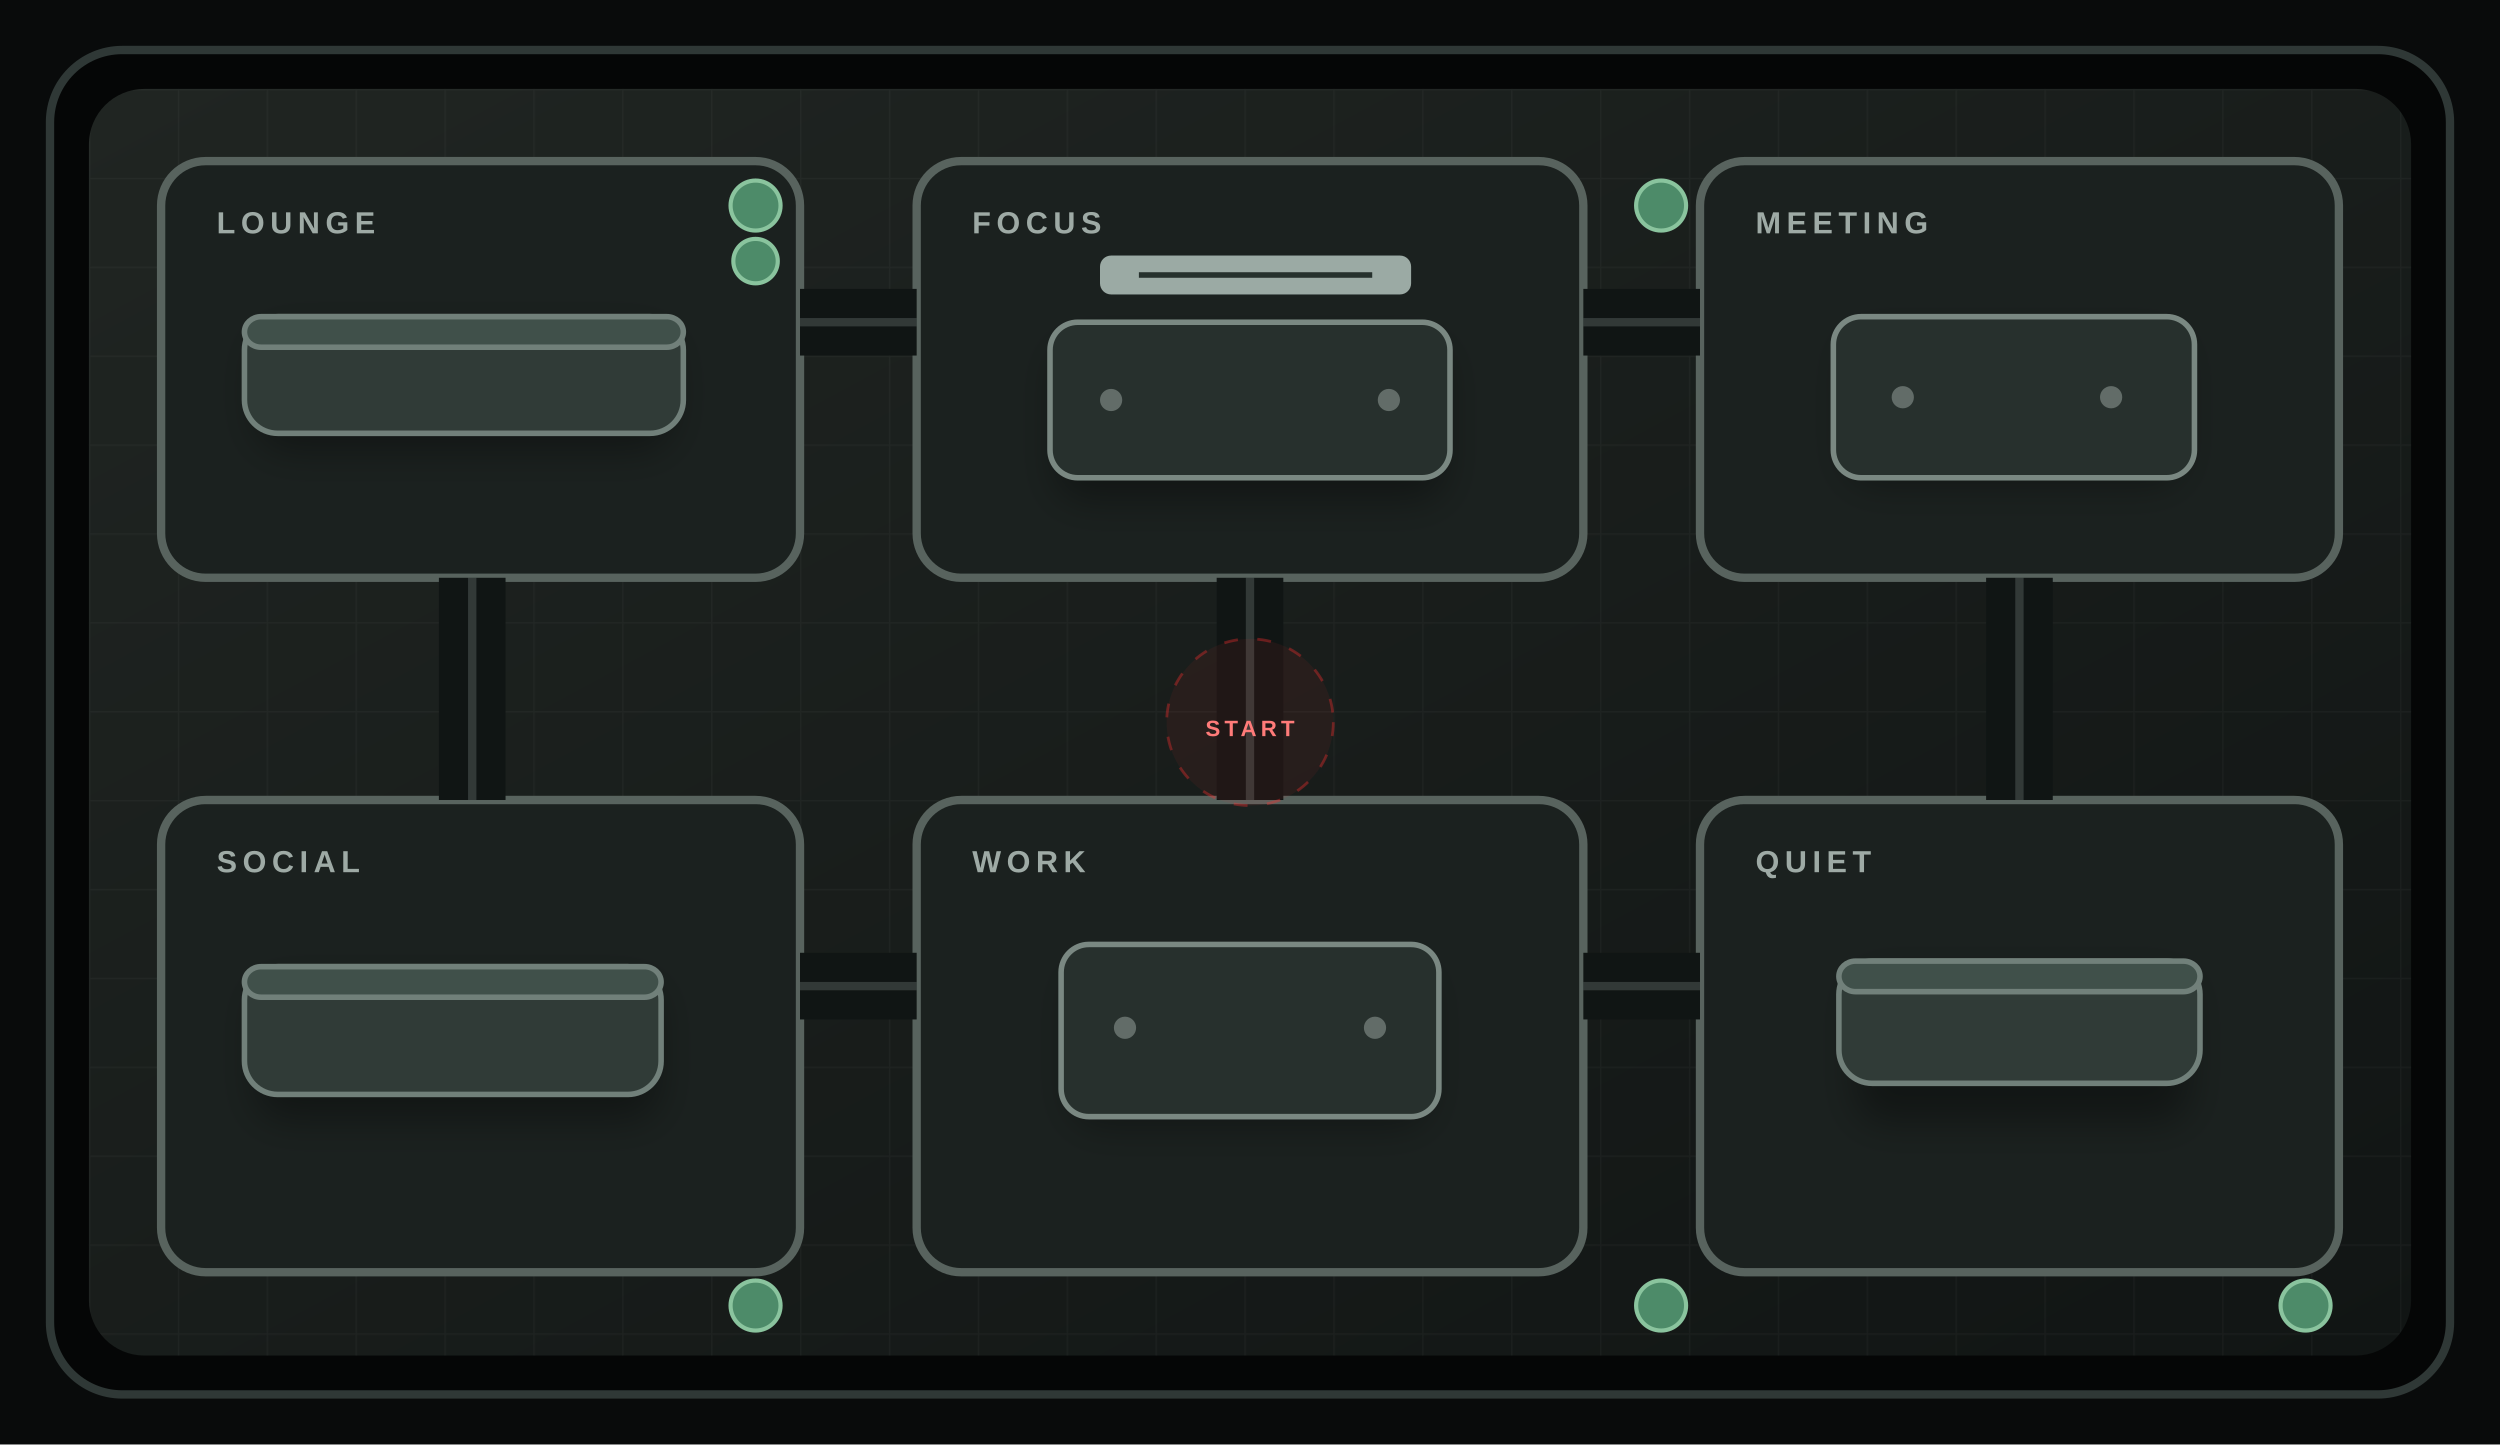
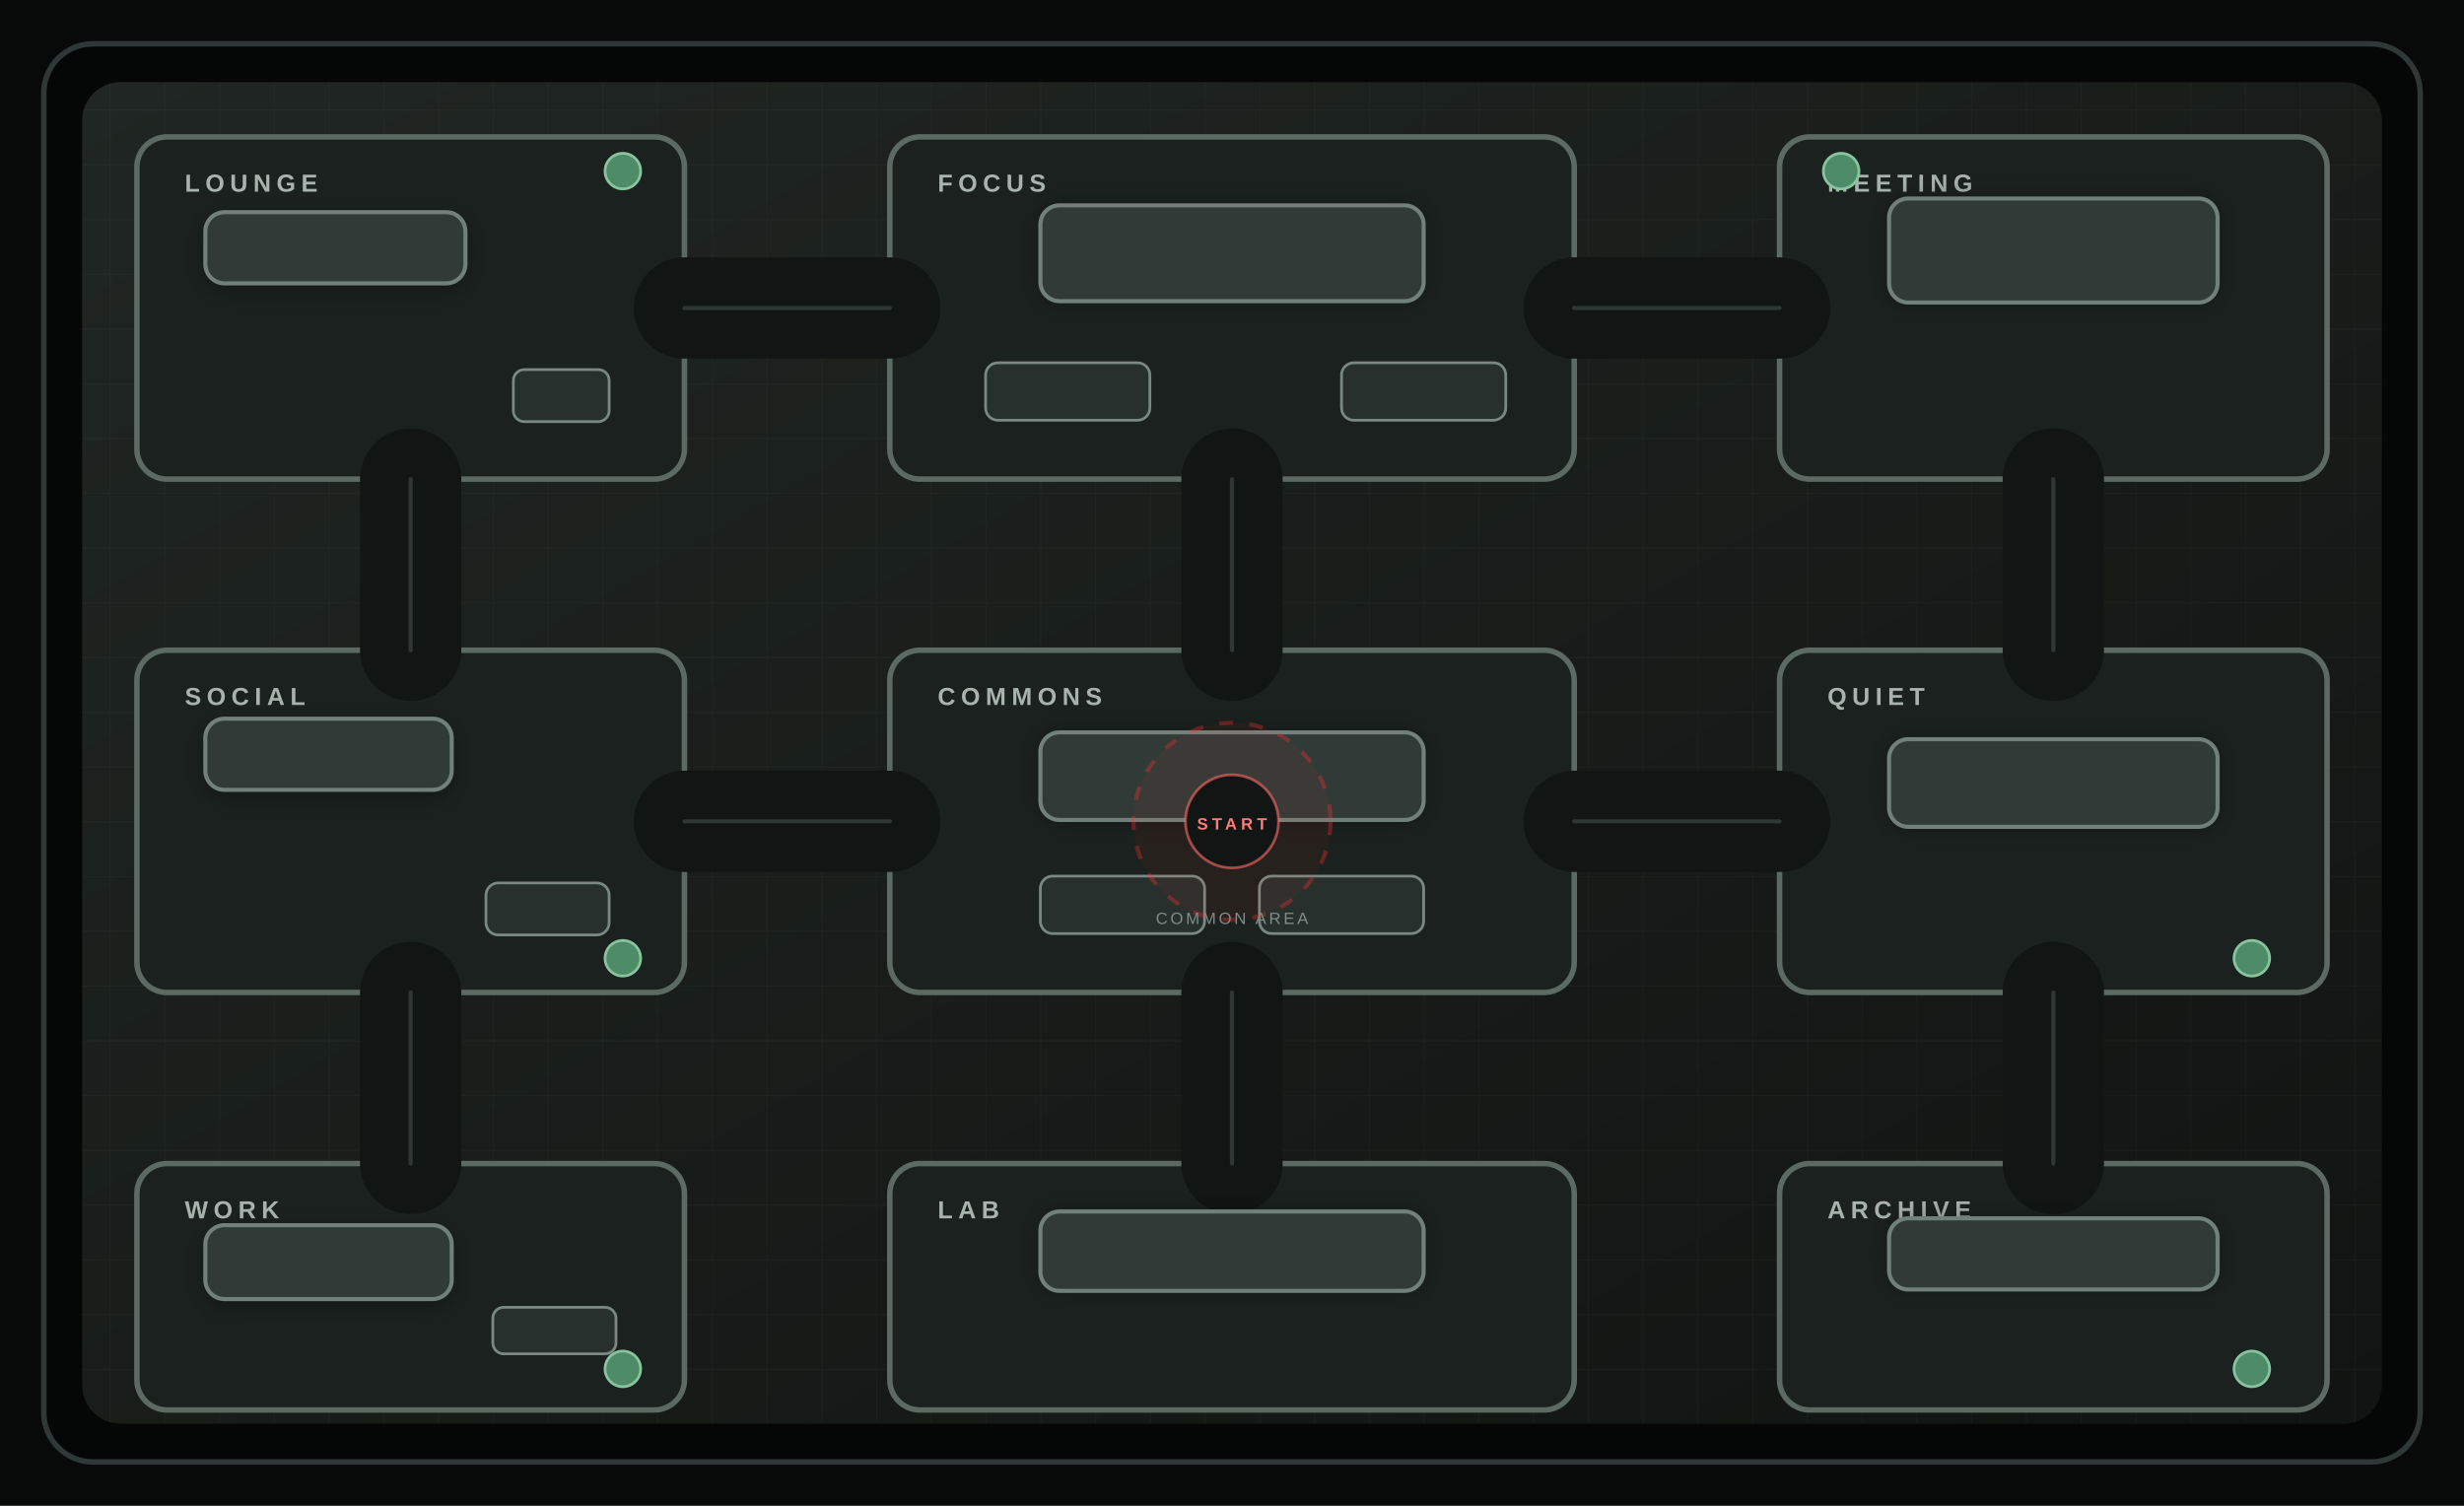
- <svg xmlns="http://www.w3.org/2000/svg" viewBox="0 0 900 520">
+ <svg xmlns="http://www.w3.org/2000/svg" viewBox="0 0 1800 1100">
  <defs>
    <linearGradient id="floor" x1="0" y1="0" x2="1" y2="1">
-       <stop stop-color="#202522" />
-       <stop offset="1" stop-color="#111514" />
+       <stop stop-color="#202623" />
+       <stop offset="1" stop-color="#101412" />
    </linearGradient>
-     <pattern id="grid" width="32" height="32" patternUnits="userSpaceOnUse">
-       <path d="M32 0H0V32" fill="none" stroke="#ffffff" stroke-opacity=".035" />
+     <pattern id="grid" width="40" height="40" patternUnits="userSpaceOnUse">
+       <path d="M40 0H0V40" fill="none" stroke="#ffffff" stroke-opacity=".035" />
    </pattern>
    <filter id="shadow">
-       <feGaussianBlur stdDeviation="7" />
+       <feGaussianBlur stdDeviation="9" />
    </filter>
  </defs>
-   <rect width="900" height="520" fill="#090b0b" />
-   <rect x="18" y="18" width="864" height="484" rx="26" fill="#050606" stroke="#2f3836" stroke-width="3" />
-   <rect x="32" y="32" width="836" height="456" rx="20" fill="url(#floor)" />
-   <rect x="32" y="32" width="836" height="456" rx="20" fill="url(#grid)" />
-   <g fill="#1b211f" stroke="#58635e" stroke-width="3">
-     <rect x="58" y="58" width="230" height="150" rx="16" />
-     <rect x="330" y="58" width="240" height="150" rx="16" />
-     <rect x="612" y="58" width="230" height="150" rx="16" />
-     <rect x="58" y="288" width="230" height="170" rx="16" />
-     <rect x="330" y="288" width="240" height="170" rx="16" />
-     <rect x="612" y="288" width="230" height="170" rx="16" />
+   <rect width="1800" height="1100" fill="#080a0a" />
+   <rect x="32" y="32" width="1736" height="1036" rx="36" fill="#050606" stroke="#2f3836" stroke-width="4" />
+   <rect x="60" y="60" width="1680" height="980" rx="28" fill="url(#floor)" />
+   <rect x="60" y="60" width="1680" height="980" rx="28" fill="url(#grid)" />
+   <g fill="#151b19" stroke="#68746f" stroke-opacity=".35" stroke-width="3">
+     <rect x="500" y="190" width="150" height="70" rx="26" />
+     <rect x="1150" y="190" width="150" height="70" rx="26" />
+     <rect x="500" y="565" width="150" height="70" rx="26" />
+     <rect x="1150" y="565" width="150" height="70" rx="26" />
+     <rect x="265" y="350" width="70" height="125" rx="26" />
+     <rect x="865" y="350" width="70" height="125" rx="26" />
+     <rect x="1465" y="350" width="70" height="125" rx="26" />
+     <rect x="265" y="725" width="70" height="125" rx="26" />
+     <rect x="865" y="725" width="70" height="125" rx="26" />
+     <rect x="1465" y="725" width="70" height="125" rx="26" />
  </g>
-   <path d="M288 116H330M570 116H612M288 355H330M570 355H612M170 208V288M450 208V288M727 208V288" stroke="#101514" stroke-width="24" />
-   <path d="M288 116H330M570 116H612M288 355H330M570 355H612M170 208V288M450 208V288M727 208V288" stroke="#8a9892" stroke-opacity=".28" stroke-width="3" />
-   <g fill="#9eaaa5" font-family="Arial,sans-serif" font-size="11" font-weight="700" letter-spacing="2">
-     <text x="78" y="84">LOUNGE</text>
-     <text x="350" y="84">FOCUS</text>
-     <text x="632" y="84">MEETING</text>
-     <text x="78" y="314">SOCIAL</text>
-     <text x="350" y="314">WORK</text>
-     <text x="632" y="314">QUIET</text>
+   <g fill="#1a211e" stroke="#5d6a64" stroke-width="4">
+     <rect x="100" y="100" width="400" height="250" rx="22" />
+     <rect x="650" y="100" width="500" height="250" rx="22" />
+     <rect x="1300" y="100" width="400" height="250" rx="22" />
+     <rect x="100" y="475" width="400" height="250" rx="22" />
+     <rect x="650" y="475" width="500" height="250" rx="22" />
+     <rect x="1300" y="475" width="400" height="250" rx="22" />
+     <rect x="100" y="850" width="400" height="180" rx="22" />
+     <rect x="650" y="850" width="500" height="180" rx="22" />
+     <rect x="1300" y="850" width="400" height="180" rx="22" />
  </g>
-   <g fill="#000" opacity=".35" filter="url(#shadow)">
-     <rect x="92" y="120" width="150" height="42" rx="12" />
-     <rect x="380" y="125" width="140" height="55" rx="10" />
-     <rect x="665" y="122" width="120" height="52" rx="10" />
-     <rect x="92" y="355" width="145" height="48" rx="10" />
-     <rect x="386" y="350" width="128" height="55" rx="10" />
-     <rect x="668" y="352" width="120" height="52" rx="10" />
+   <g stroke="#111614" stroke-width="74" stroke-linecap="round">
+     <path d="M500 225H650M1150 225H1300M500 600H650M1150 600H1300" />
+     <path d="M300 350V475M900 350V475M1500 350V475" />
+     <path d="M300 725V850M900 725V850M1500 725V850" />
  </g>
-   <g fill="#303b37" stroke="#71807a" stroke-width="2">
-     <rect x="88" y="114" width="158" height="42" rx="12" />
-     <rect x="88" y="114" width="158" height="11" rx="6" fill="#40504a" />
-     <rect x="88" y="348" width="150" height="46" rx="12" />
-     <rect x="88" y="348" width="150" height="11" rx="6" fill="#40504a" />
-     <rect x="662" y="346" width="130" height="44" rx="12" />
-     <rect x="662" y="346" width="130" height="11" rx="6" fill="#40504a" />
+   <g stroke="#8b9892" stroke-opacity=".25" stroke-width="3" stroke-linecap="round">
+     <path d="M500 225H650M1150 225H1300M500 600H650M1150 600H1300" />
+     <path d="M300 350V475M900 350V475M1500 350V475" />
+     <path d="M300 725V850M900 725V850M1500 725V850" />
+   </g>
+   <g fill="#a8b3ae" font-family="Arial,sans-serif" font-size="18" font-weight="700" letter-spacing="4">
+     <text x="135" y="140">LOUNGE</text>
+     <text x="685" y="140">FOCUS</text>
+     <text x="1335" y="140">MEETING</text>
+     <text x="135" y="515">SOCIAL</text>
+     <text x="685" y="515">COMMONS</text>
+     <text x="1335" y="515">QUIET</text>
+     <text x="135" y="890">WORK</text>
+     <text x="685" y="890">LAB</text>
+     <text x="1335" y="890">ARCHIVE</text>
+   </g>
+   <g fill="#000" opacity=".32" filter="url(#shadow)">
+     <rect x="150" y="160" width="190" height="52" rx="14" />
+     <rect x="760" y="150" width="280" height="70" rx="14" />
+     <rect x="1380" y="145" width="240" height="76" rx="14" />
+     <rect x="150" y="530" width="180" height="52" rx="14" />
+     <rect x="760" y="535" width="280" height="64" rx="14" />
+     <rect x="1380" y="540" width="240" height="64" rx="14" />
+     <rect x="150" y="900" width="180" height="54" rx="14" />
+     <rect x="760" y="885" width="280" height="58" rx="14" />
+     <rect x="1380" y="890" width="240" height="52" rx="14" />
+   </g>
+   <g fill="#303b37" stroke="#71807a" stroke-width="3">
+     <rect x="150" y="155" width="190" height="52" rx="14" />
+     <rect x="760" y="150" width="280" height="70" rx="14" />
+     <rect x="1380" y="145" width="240" height="76" rx="14" />
+     <rect x="150" y="525" width="180" height="52" rx="14" />
+     <rect x="760" y="535" width="280" height="64" rx="14" />
+     <rect x="1380" y="540" width="240" height="64" rx="14" />
+     <rect x="150" y="895" width="180" height="54" rx="14" />
+     <rect x="760" y="885" width="280" height="58" rx="14" />
+     <rect x="1380" y="890" width="240" height="52" rx="14" />
  </g>
  <g fill="#27302d" stroke="#7a8882" stroke-width="2">
-     <rect x="378" y="116" width="144" height="56" rx="10" />
-     <rect x="660" y="114" width="130" height="58" rx="10" />
-     <rect x="382" y="340" width="136" height="62" rx="10" />
+     <rect x="375" y="270" width="70" height="38" rx="8" />
+     <rect x="720" y="265" width="120" height="42" rx="9" />
+     <rect x="980" y="265" width="120" height="42" rx="9" />
+     <rect x="355" y="645" width="90" height="38" rx="9" />
+     <rect x="760" y="640" width="120" height="42" rx="9" />
+     <rect x="920" y="640" width="120" height="42" rx="9" />
+     <rect x="360" y="955" width="90" height="34" rx="8" />
  </g>
-   <g fill="#aab6b0" opacity=".45">
-     <circle cx="400" cy="144" r="4" />
-     <circle cx="500" cy="144" r="4" />
-     <circle cx="685" cy="143" r="4" />
-     <circle cx="760" cy="143" r="4" />
-     <circle cx="405" cy="370" r="4" />
-     <circle cx="495" cy="370" r="4" />
+   <g fill="#4d8b69" stroke="#8ac49e" stroke-width="2">
+     <circle cx="455" cy="125" r="13" />
+     <circle cx="1345" cy="125" r="13" />
+     <circle cx="455" cy="700" r="13" />
+     <circle cx="1645" cy="700" r="13" />
+     <circle cx="455" cy="1000" r="13" />
+     <circle cx="1645" cy="1000" r="13" />
  </g>
-   <g fill="#4d8b69" stroke="#8ac49e" stroke-width="1.5">
-     <circle cx="272" cy="74" r="9" />
-     <circle cx="272" cy="94" r="8" />
-     <circle cx="598" cy="74" r="9" />
-     <circle cx="272" cy="470" r="9" />
-     <circle cx="598" cy="470" r="9" />
-     <circle cx="830" cy="470" r="9" />
-   </g>
-   <rect x="396" y="92" width="112" height="14" rx="4" fill="#9baaa4" />
-   <path d="M410 99h84" stroke="#26312d" stroke-width="2" />
-   <circle cx="450" cy="260" r="30" fill="#ff302f" fill-opacity=".07" stroke="#ff302f" stroke-opacity=".35" stroke-dasharray="5 7" />
-   <text x="450" y="265" text-anchor="middle" fill="#ff7b79" font-family="Arial,sans-serif" font-size="8" font-weight="700" letter-spacing="1.5">START</text>
+   <circle cx="900" cy="600" r="72" fill="#ff302f" fill-opacity=".055" stroke="#ff302f" stroke-opacity=".32" stroke-dasharray="10 12" stroke-width="3" />
+   <circle cx="900" cy="600" r="34" fill="#111614" stroke="#ff6b68" stroke-opacity=".6" stroke-width="2" />
+   <text x="900" y="606" text-anchor="middle" fill="#ff7b79" font-family="Arial,sans-serif" font-size="12" font-weight="700" letter-spacing="3">START</text>
+   <text x="900" y="675" text-anchor="middle" fill="#7f8c87" font-family="Arial,sans-serif" font-size="12" letter-spacing="2">COMMON AREA</text>
</svg>
